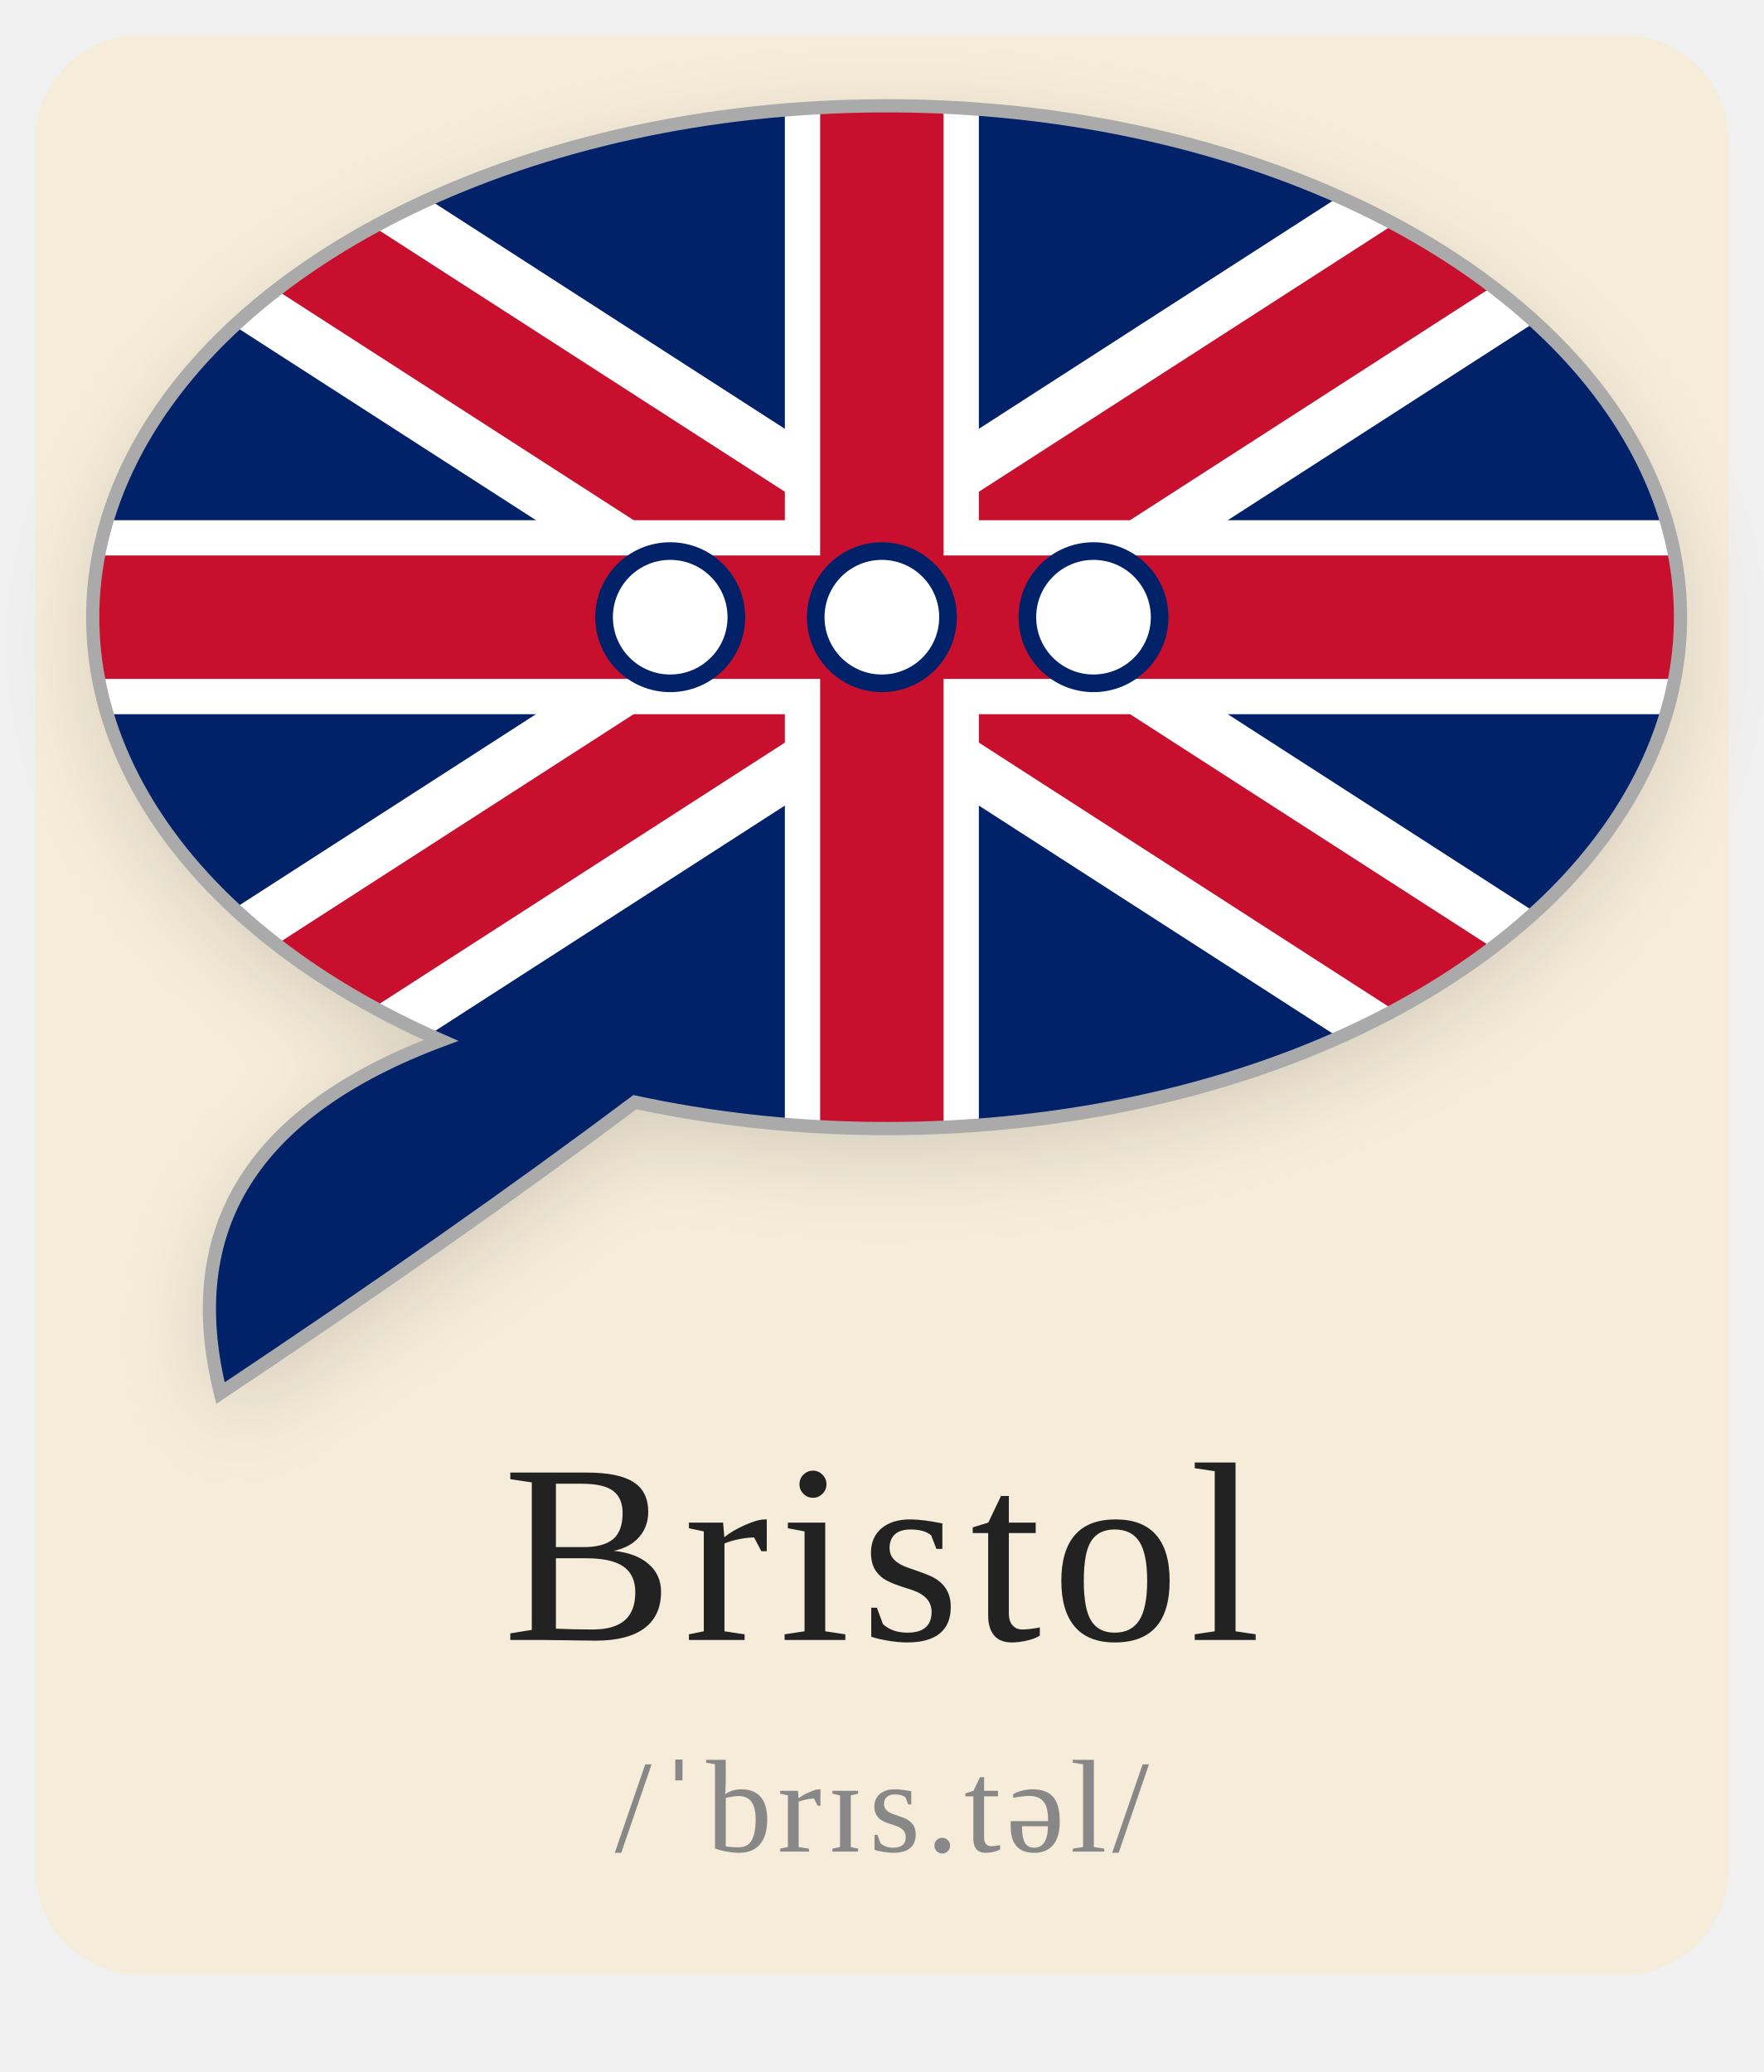
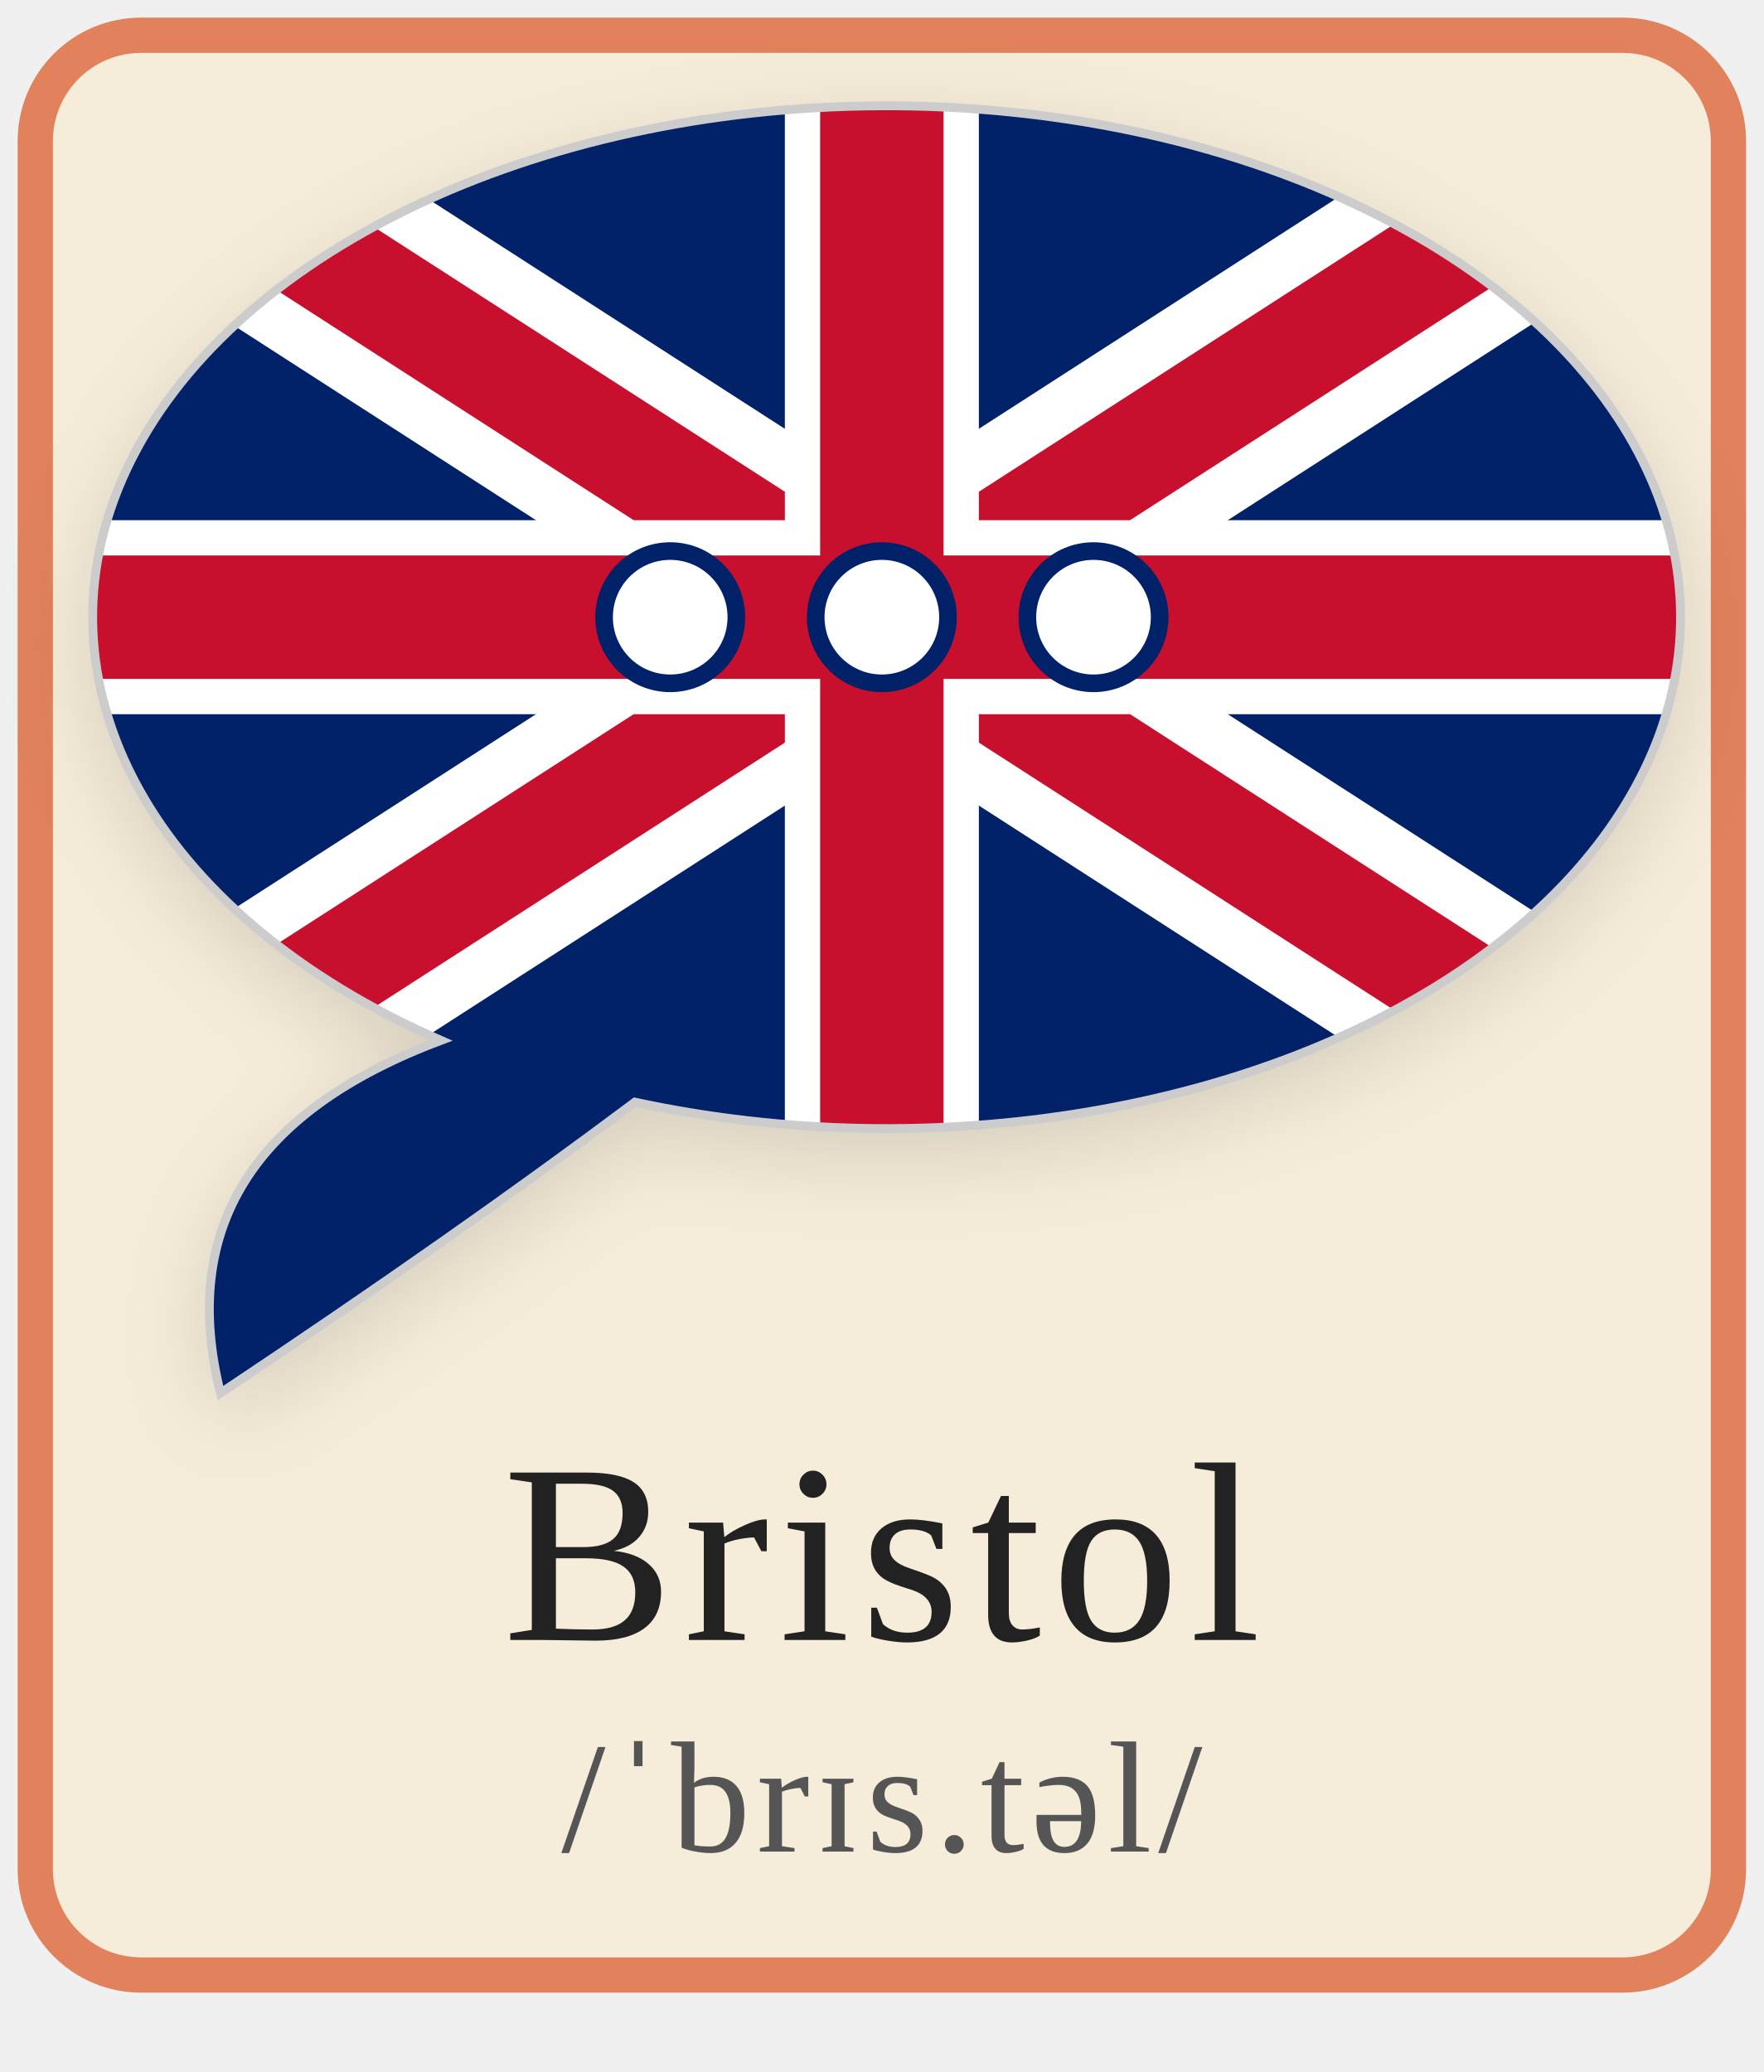
<svg xmlns="http://www.w3.org/2000/svg" viewBox="0 0 200 235">
  <defs>
    <clipPath id="bubble-clip">
      <path d="M 100,12 A 90,58 0 1 1 72,125 Q 52,140 25,158 Q 18,130 50,118 A 90,58 0 0 1 100,12 Z" />
    </clipPath>
    <filter id="drop-shadow" x="-15%" y="-10%" width="140%" height="148%">
      <feDropShadow dx="0" dy="3" stdDeviation="5" flood-color="#00000022" />
    </filter>
  </defs>
-   <rect x="4" y="4" width="192" height="220" rx="12" fill="#F5ECD7" opacity="0.92" />
+   <rect x="4" y="4" width="192" height="220" rx="12" fill="#F5ECD7" opacity="0.92" stroke="#E07850" stroke-width="4" />
  <path d="M 100,12 A 90,58 0 1 1 72,125 Q 52,140 25,158 Q 18,130 50,118 A 90,58 0 0 1 100,12 Z" fill="white" filter="url(#drop-shadow)" />
  <g clip-path="url(#bubble-clip)">
    <rect x="0" y="0" width="200" height="165" fill="#012169" />
    <line x1="10" y1="12" x2="190" y2="128" stroke="#FFFFFF" stroke-width="24" />
    <line x1="190" y1="12" x2="10" y2="128" stroke="#FFFFFF" stroke-width="24" />
    <line x1="10" y1="12" x2="190" y2="128" stroke="#C8102E" stroke-width="12" />
    <line x1="190" y1="12" x2="10" y2="128" stroke="#C8102E" stroke-width="12" />
    <rect x="0" y="59" width="200" height="22" fill="#FFFFFF" />
    <rect x="89" y="0" width="22" height="165" fill="#FFFFFF" />
    <rect x="0" y="63" width="200" height="14" fill="#C8102E" />
    <rect x="93" y="0" width="14" height="165" fill="#C8102E" />
  </g>
-   <path d="M 100,12 A 90,58 0 1 1 72,125 Q 52,140 25,158 Q 18,130 50,118 A 90,58 0 0 1 100,12 Z" fill="none" stroke="#aaaaaa" stroke-width="1.5" />
+   <path d="M 100,12 A 90,58 0 1 1 72,125 Q 52,140 25,158 Q 18,130 50,118 A 90,58 0 0 1 100,12 Z" fill="none" stroke="#cccccc" stroke-width="1" />
  <circle cx="76" cy="70" r="7.5" fill="white" stroke="#012169" stroke-width="2" />
  <circle cx="100" cy="70" r="7.5" fill="white" stroke="#012169" stroke-width="2" />
  <circle cx="124" cy="70" r="7.5" fill="white" stroke="#012169" stroke-width="2" />
  <text x="100" y="186" text-anchor="middle" font-family="Georgia, 'Times New Roman', serif" font-size="29" fill="#222222" letter-spacing="0.04em">Bristol</text>
-   <text x="100" y="210" text-anchor="middle" font-family="Georgia, 'Times New Roman', serif" font-size="15" fill="#888888" letter-spacing="0.04em">/ˈbrɪs.təl/</text>
+   <text x="100" y="210" text-anchor="middle" font-family="Georgia, 'Times New Roman', serif" font-size="18" fill="#555555" letter-spacing="0.04em">/ˈbrɪs.təl/</text>
</svg>
